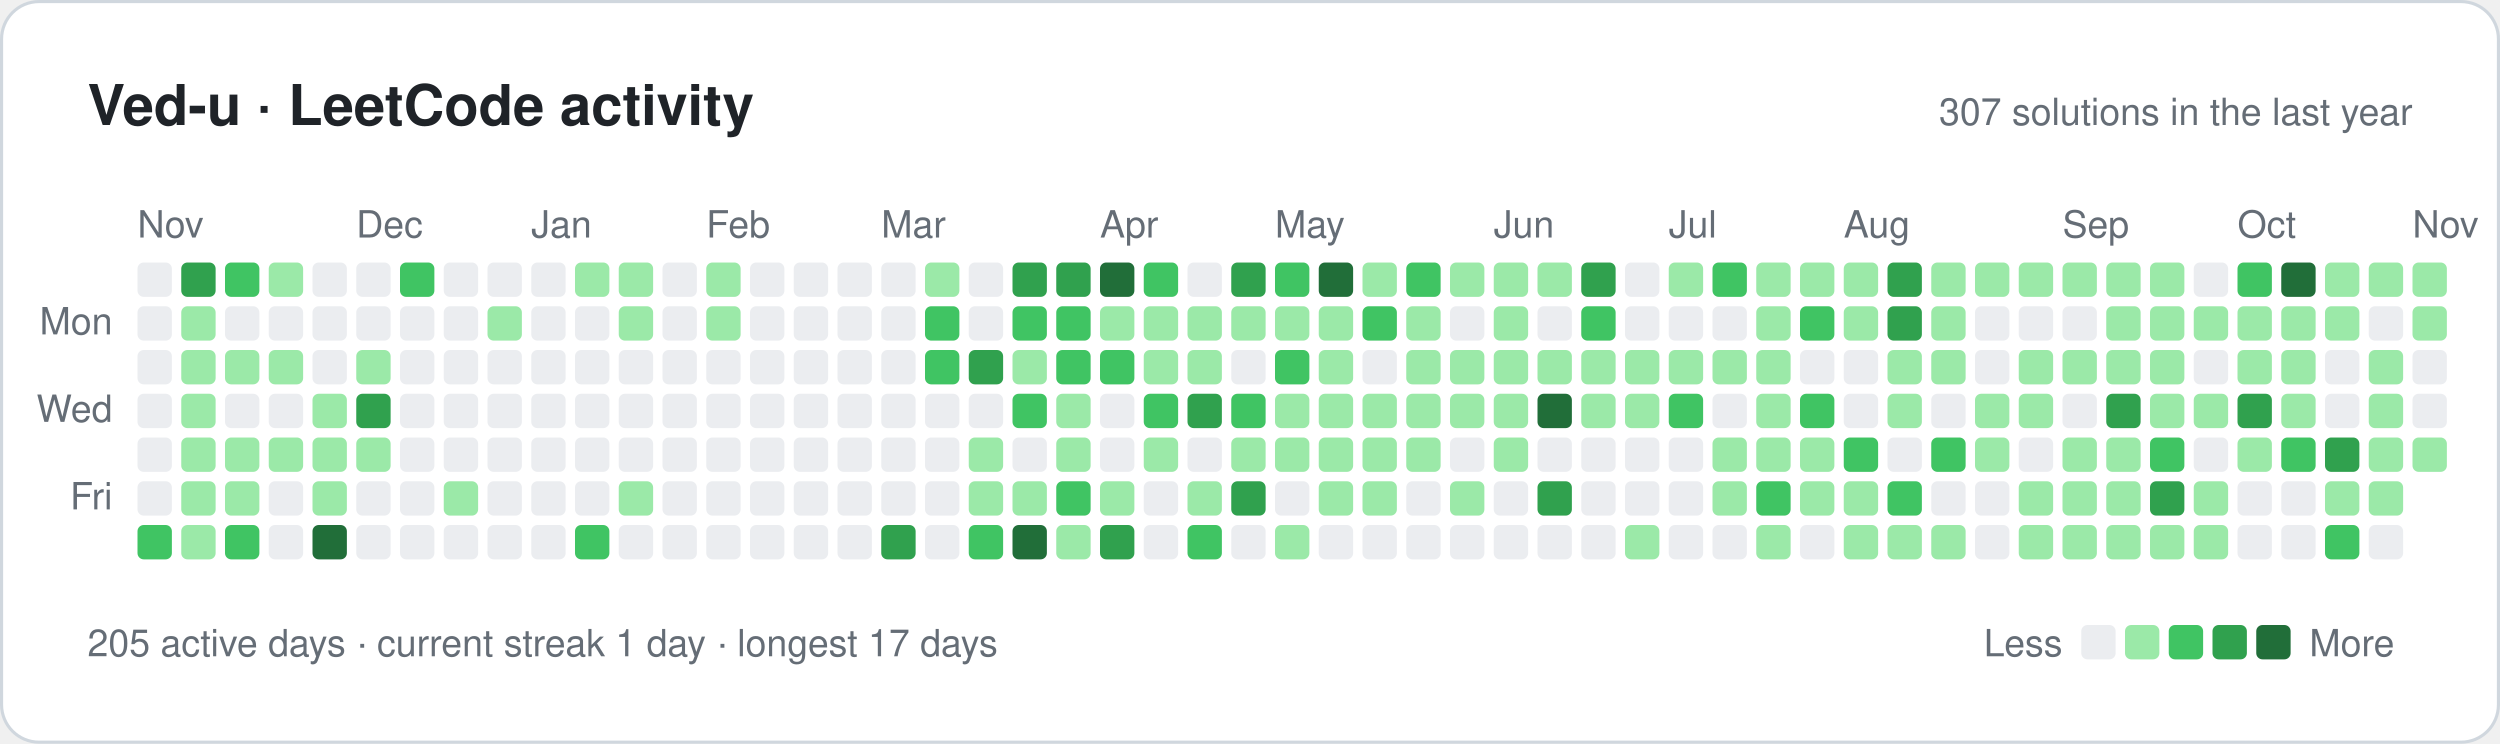
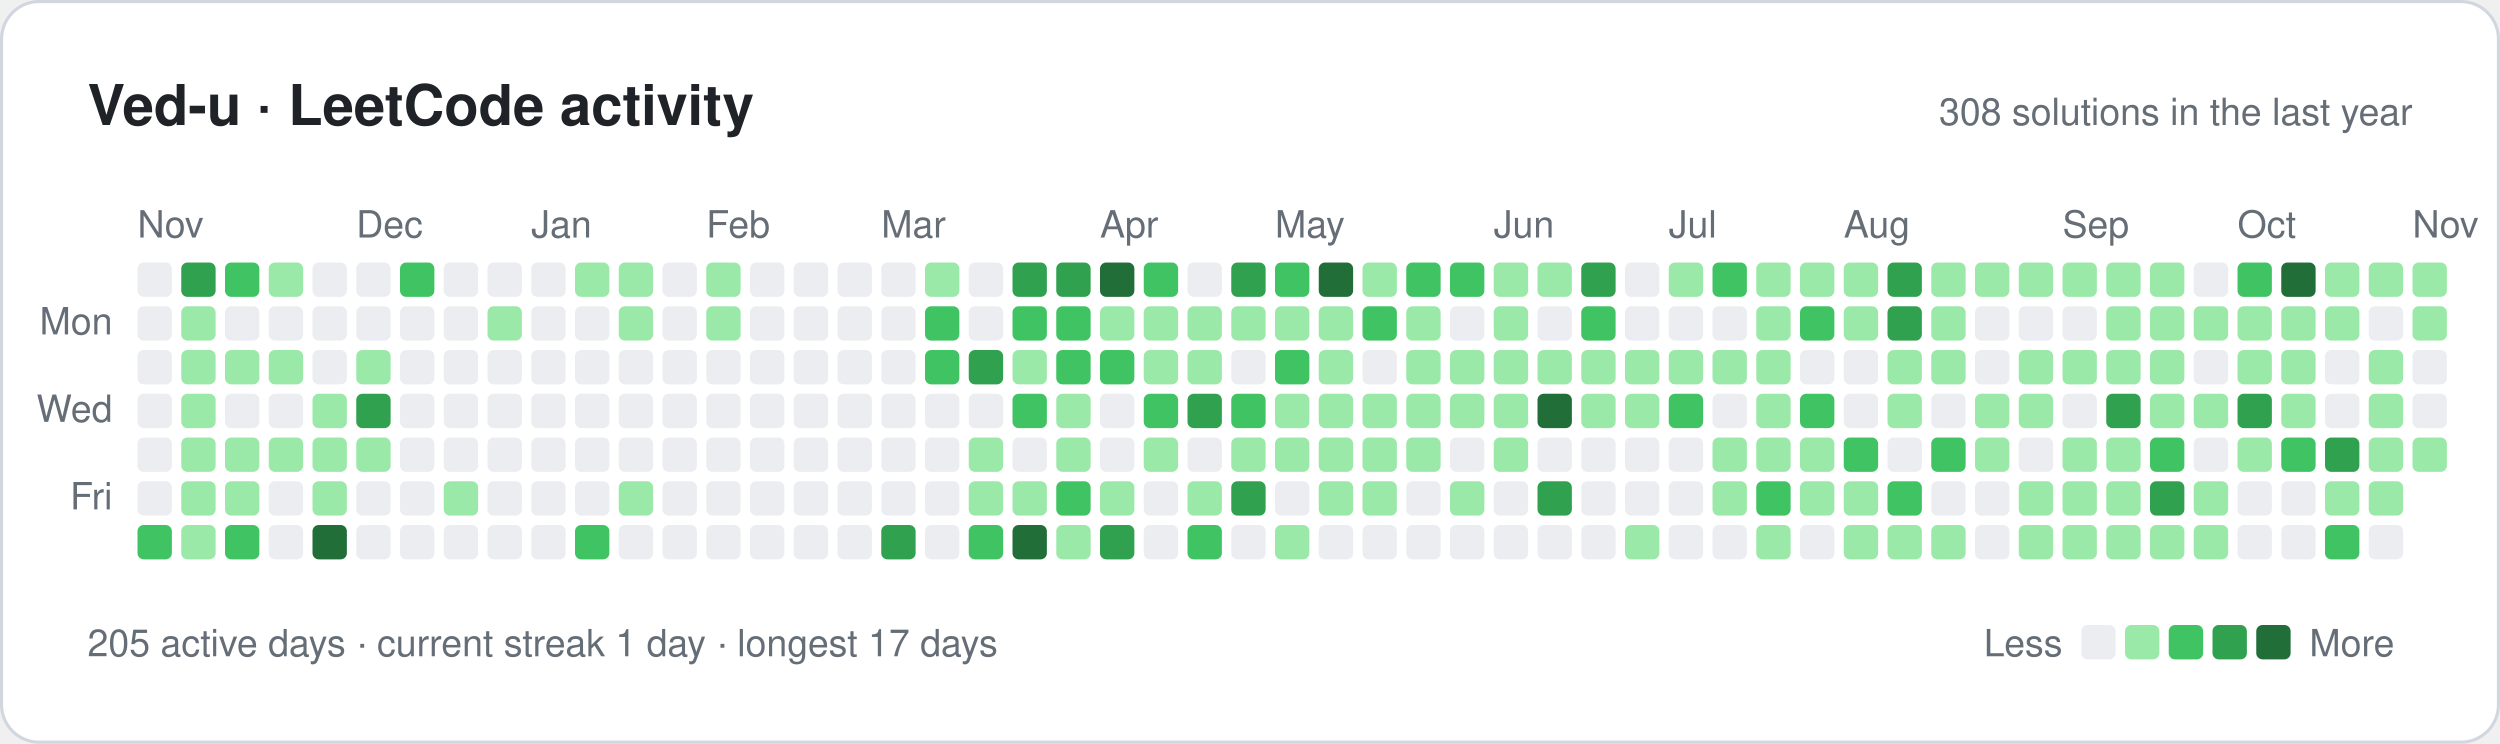
<svg xmlns="http://www.w3.org/2000/svg" width="800" height="238" viewBox="0 0 800 238" font-family="-apple-system,BlinkMacSystemFont,'Segoe UI',Helvetica,Arial,sans-serif" role="img" aria-labelledby="t">
  <style>
.bg{fill:#ffffff;stroke:#d0d7de}.title{fill:#1f2328;font-size:18px;font-weight:600}.muted{fill:#656d76;font-size:12px}
.label{fill:#1f2328;font-size:13px;font-weight:600}.value{fill:#1f2328;font-size:22px;font-weight:700}.value-sm{fill:#1f2328;font-size:14px;font-weight:700}
.total{fill:#1f2328;font-size:30px;font-weight:700}.track{fill:#eaeef2}.ring-track{stroke:#eaeef2}.divider{stroke:#d0d7de}.grid{stroke:#d0d7de;fill:none}
@media (prefers-color-scheme: dark){.bg{fill:#0d1117;stroke:#30363d}.title,.label,.value,.value-sm,.total{fill:#e6edf3}.muted{fill:#8b949e}.track{fill:#21262d}.ring-track{stroke:#21262d}.divider{stroke:#30363d}.grid{stroke:#30363d}}
@keyframes ls-fade{from{opacity:0;transform:translateY(6px)}to{opacity:1;transform:none}}
@keyframes ls-grow{from{transform:scaleX(0)}to{transform:scaleX(1)}}
@keyframes ls-pop{from{opacity:0;transform:scale(.2)}to{opacity:1;transform:scale(1)}}
@keyframes ls-pulse{0%,100%{opacity:1}50%{opacity:.3}}
.fade{animation:ls-fade .6s ease-out both}
.grow{transform-box:fill-box;transform-origin:left center;animation:ls-grow .9s cubic-bezier(.2,.7,.3,1) both}
.pulse{animation:ls-pulse 1.8s ease-in-out infinite}
.d1{animation-delay:0.12s}
.d2{animation-delay:0.24s}
.d3{animation-delay:0.36s}
.d4{animation-delay:0.48s}
.d5{animation-delay:0.60s}
.d6{animation-delay:0.72s}
.d7{animation-delay:0.84s}
.d8{animation-delay:0.96s}
@media (prefers-reduced-motion: reduce){*{animation:none!important}}
.h0{fill:#ebedf0}.h1{fill:#9be9a8}.h2{fill:#40c463}.h3{fill:#30a14e}.h4{fill:#216e39}
@media (prefers-color-scheme: dark){.h0{fill:#161b22}.h1{fill:#0e4429}.h2{fill:#006d32}.h3{fill:#26a641}.h4{fill:#39d353}}
</style>
  <rect x="0.5" y="0.5" width="799" height="237" rx="12" class="bg" />
  <g class="fade">
    <text x="28" y="40" class="title">Ved-u · LeetCode activity</text>
-     <text x="772" y="40" class="muted" text-anchor="end">307 solutions in the last year</text>
+     <text x="772" y="40" class="muted" text-anchor="end">308 solutions in the last year</text>
  </g>
  <text x="44" y="76" class="muted" font-size="11">Nov</text>
  <text x="114" y="76" class="muted" font-size="11">Dec</text>
  <text x="170" y="76" class="muted" font-size="11">Jan</text>
  <text x="226" y="76" class="muted" font-size="11">Feb</text>
  <text x="282" y="76" class="muted" font-size="11">Mar</text>
  <text x="352" y="76" class="muted" font-size="11">Apr</text>
  <text x="408" y="76" class="muted" font-size="11">May</text>
  <text x="478" y="76" class="muted" font-size="11">Jun</text>
  <text x="534" y="76" class="muted" font-size="11">Jul</text>
  <text x="590" y="76" class="muted" font-size="11">Aug</text>
  <text x="660" y="76" class="muted" font-size="11">Sep</text>
  <text x="716" y="76" class="muted" font-size="11">Oct</text>
  <text x="772" y="76" class="muted" font-size="11">Nov</text>
  <text x="36" y="107" class="muted" font-size="10" text-anchor="end">Mon</text>
  <text x="36" y="135" class="muted" font-size="10" text-anchor="end">Wed</text>
  <text x="36" y="163" class="muted" font-size="10" text-anchor="end">Fri</text>
  <g class="fade d1">
    <rect x="44" y="84" width="11" height="11" rx="2" class="h0" />
    <rect x="44" y="98" width="11" height="11" rx="2" class="h0" />
    <rect x="44" y="112" width="11" height="11" rx="2" class="h0" />
    <rect x="44" y="126" width="11" height="11" rx="2" class="h0" />
    <rect x="44" y="140" width="11" height="11" rx="2" class="h0" />
    <rect x="44" y="154" width="11" height="11" rx="2" class="h0" />
    <rect x="44" y="168" width="11" height="11" rx="2" class="h2" />
    <rect x="58" y="84" width="11" height="11" rx="2" class="h3" />
    <rect x="58" y="98" width="11" height="11" rx="2" class="h1" />
    <rect x="58" y="112" width="11" height="11" rx="2" class="h1" />
    <rect x="58" y="126" width="11" height="11" rx="2" class="h1" />
    <rect x="58" y="140" width="11" height="11" rx="2" class="h1" />
    <rect x="58" y="154" width="11" height="11" rx="2" class="h1" />
    <rect x="58" y="168" width="11" height="11" rx="2" class="h1" />
    <rect x="72" y="84" width="11" height="11" rx="2" class="h2" />
    <rect x="72" y="98" width="11" height="11" rx="2" class="h0" />
    <rect x="72" y="112" width="11" height="11" rx="2" class="h1" />
    <rect x="72" y="126" width="11" height="11" rx="2" class="h0" />
    <rect x="72" y="140" width="11" height="11" rx="2" class="h1" />
    <rect x="72" y="154" width="11" height="11" rx="2" class="h1" />
    <rect x="72" y="168" width="11" height="11" rx="2" class="h2" />
    <rect x="86" y="84" width="11" height="11" rx="2" class="h1" />
    <rect x="86" y="98" width="11" height="11" rx="2" class="h0" />
    <rect x="86" y="112" width="11" height="11" rx="2" class="h1" />
    <rect x="86" y="126" width="11" height="11" rx="2" class="h0" />
    <rect x="86" y="140" width="11" height="11" rx="2" class="h1" />
    <rect x="86" y="154" width="11" height="11" rx="2" class="h0" />
    <rect x="86" y="168" width="11" height="11" rx="2" class="h0" />
    <rect x="100" y="84" width="11" height="11" rx="2" class="h0" />
    <rect x="100" y="98" width="11" height="11" rx="2" class="h0" />
    <rect x="100" y="112" width="11" height="11" rx="2" class="h0" />
    <rect x="100" y="126" width="11" height="11" rx="2" class="h1" />
    <rect x="100" y="140" width="11" height="11" rx="2" class="h1" />
    <rect x="100" y="154" width="11" height="11" rx="2" class="h1" />
    <rect x="100" y="168" width="11" height="11" rx="2" class="h4" />
    <rect x="114" y="84" width="11" height="11" rx="2" class="h0" />
    <rect x="114" y="98" width="11" height="11" rx="2" class="h0" />
    <rect x="114" y="112" width="11" height="11" rx="2" class="h1" />
    <rect x="114" y="126" width="11" height="11" rx="2" class="h3" />
    <rect x="114" y="140" width="11" height="11" rx="2" class="h1" />
    <rect x="114" y="154" width="11" height="11" rx="2" class="h0" />
    <rect x="114" y="168" width="11" height="11" rx="2" class="h0" />
    <rect x="128" y="84" width="11" height="11" rx="2" class="h2" />
    <rect x="128" y="98" width="11" height="11" rx="2" class="h0" />
    <rect x="128" y="112" width="11" height="11" rx="2" class="h0" />
    <rect x="128" y="126" width="11" height="11" rx="2" class="h0" />
    <rect x="128" y="140" width="11" height="11" rx="2" class="h0" />
    <rect x="128" y="154" width="11" height="11" rx="2" class="h0" />
    <rect x="128" y="168" width="11" height="11" rx="2" class="h0" />
    <rect x="142" y="84" width="11" height="11" rx="2" class="h0" />
    <rect x="142" y="98" width="11" height="11" rx="2" class="h0" />
    <rect x="142" y="112" width="11" height="11" rx="2" class="h0" />
    <rect x="142" y="126" width="11" height="11" rx="2" class="h0" />
    <rect x="142" y="140" width="11" height="11" rx="2" class="h0" />
    <rect x="142" y="154" width="11" height="11" rx="2" class="h1" />
    <rect x="142" y="168" width="11" height="11" rx="2" class="h0" />
    <rect x="156" y="84" width="11" height="11" rx="2" class="h0" />
    <rect x="156" y="98" width="11" height="11" rx="2" class="h1" />
    <rect x="156" y="112" width="11" height="11" rx="2" class="h0" />
    <rect x="156" y="126" width="11" height="11" rx="2" class="h0" />
    <rect x="156" y="140" width="11" height="11" rx="2" class="h0" />
    <rect x="156" y="154" width="11" height="11" rx="2" class="h0" />
    <rect x="156" y="168" width="11" height="11" rx="2" class="h0" />
    <rect x="170" y="84" width="11" height="11" rx="2" class="h0" />
    <rect x="170" y="98" width="11" height="11" rx="2" class="h0" />
    <rect x="170" y="112" width="11" height="11" rx="2" class="h0" />
    <rect x="170" y="126" width="11" height="11" rx="2" class="h0" />
    <rect x="170" y="140" width="11" height="11" rx="2" class="h0" />
    <rect x="170" y="154" width="11" height="11" rx="2" class="h0" />
    <rect x="170" y="168" width="11" height="11" rx="2" class="h0" />
    <rect x="184" y="84" width="11" height="11" rx="2" class="h1" />
    <rect x="184" y="98" width="11" height="11" rx="2" class="h0" />
    <rect x="184" y="112" width="11" height="11" rx="2" class="h0" />
    <rect x="184" y="126" width="11" height="11" rx="2" class="h0" />
    <rect x="184" y="140" width="11" height="11" rx="2" class="h0" />
    <rect x="184" y="154" width="11" height="11" rx="2" class="h0" />
    <rect x="184" y="168" width="11" height="11" rx="2" class="h2" />
    <rect x="198" y="84" width="11" height="11" rx="2" class="h1" />
    <rect x="198" y="98" width="11" height="11" rx="2" class="h1" />
    <rect x="198" y="112" width="11" height="11" rx="2" class="h0" />
    <rect x="198" y="126" width="11" height="11" rx="2" class="h0" />
    <rect x="198" y="140" width="11" height="11" rx="2" class="h0" />
    <rect x="198" y="154" width="11" height="11" rx="2" class="h1" />
    <rect x="198" y="168" width="11" height="11" rx="2" class="h0" />
    <rect x="212" y="84" width="11" height="11" rx="2" class="h0" />
    <rect x="212" y="98" width="11" height="11" rx="2" class="h0" />
    <rect x="212" y="112" width="11" height="11" rx="2" class="h0" />
    <rect x="212" y="126" width="11" height="11" rx="2" class="h0" />
    <rect x="212" y="140" width="11" height="11" rx="2" class="h0" />
    <rect x="212" y="154" width="11" height="11" rx="2" class="h0" />
    <rect x="212" y="168" width="11" height="11" rx="2" class="h0" />
    <rect x="226" y="84" width="11" height="11" rx="2" class="h1" />
    <rect x="226" y="98" width="11" height="11" rx="2" class="h1" />
    <rect x="226" y="112" width="11" height="11" rx="2" class="h0" />
    <rect x="226" y="126" width="11" height="11" rx="2" class="h0" />
    <rect x="226" y="140" width="11" height="11" rx="2" class="h0" />
    <rect x="226" y="154" width="11" height="11" rx="2" class="h0" />
    <rect x="226" y="168" width="11" height="11" rx="2" class="h0" />
    <rect x="240" y="84" width="11" height="11" rx="2" class="h0" />
    <rect x="240" y="98" width="11" height="11" rx="2" class="h0" />
    <rect x="240" y="112" width="11" height="11" rx="2" class="h0" />
    <rect x="240" y="126" width="11" height="11" rx="2" class="h0" />
    <rect x="240" y="140" width="11" height="11" rx="2" class="h0" />
    <rect x="240" y="154" width="11" height="11" rx="2" class="h0" />
    <rect x="240" y="168" width="11" height="11" rx="2" class="h0" />
    <rect x="254" y="84" width="11" height="11" rx="2" class="h0" />
    <rect x="254" y="98" width="11" height="11" rx="2" class="h0" />
    <rect x="254" y="112" width="11" height="11" rx="2" class="h0" />
    <rect x="254" y="126" width="11" height="11" rx="2" class="h0" />
    <rect x="254" y="140" width="11" height="11" rx="2" class="h0" />
    <rect x="254" y="154" width="11" height="11" rx="2" class="h0" />
    <rect x="254" y="168" width="11" height="11" rx="2" class="h0" />
    <rect x="268" y="84" width="11" height="11" rx="2" class="h0" />
    <rect x="268" y="98" width="11" height="11" rx="2" class="h0" />
    <rect x="268" y="112" width="11" height="11" rx="2" class="h0" />
    <rect x="268" y="126" width="11" height="11" rx="2" class="h0" />
    <rect x="268" y="140" width="11" height="11" rx="2" class="h0" />
    <rect x="268" y="154" width="11" height="11" rx="2" class="h0" />
    <rect x="268" y="168" width="11" height="11" rx="2" class="h0" />
    <rect x="282" y="84" width="11" height="11" rx="2" class="h0" />
    <rect x="282" y="98" width="11" height="11" rx="2" class="h0" />
    <rect x="282" y="112" width="11" height="11" rx="2" class="h0" />
    <rect x="282" y="126" width="11" height="11" rx="2" class="h0" />
    <rect x="282" y="140" width="11" height="11" rx="2" class="h0" />
    <rect x="282" y="154" width="11" height="11" rx="2" class="h0" />
    <rect x="282" y="168" width="11" height="11" rx="2" class="h3" />
    <rect x="296" y="84" width="11" height="11" rx="2" class="h1" />
    <rect x="296" y="98" width="11" height="11" rx="2" class="h2" />
    <rect x="296" y="112" width="11" height="11" rx="2" class="h2" />
    <rect x="296" y="126" width="11" height="11" rx="2" class="h0" />
    <rect x="296" y="140" width="11" height="11" rx="2" class="h0" />
    <rect x="296" y="154" width="11" height="11" rx="2" class="h0" />
    <rect x="296" y="168" width="11" height="11" rx="2" class="h0" />
    <rect x="310" y="84" width="11" height="11" rx="2" class="h0" />
    <rect x="310" y="98" width="11" height="11" rx="2" class="h0" />
    <rect x="310" y="112" width="11" height="11" rx="2" class="h3" />
    <rect x="310" y="126" width="11" height="11" rx="2" class="h0" />
    <rect x="310" y="140" width="11" height="11" rx="2" class="h1" />
    <rect x="310" y="154" width="11" height="11" rx="2" class="h1" />
    <rect x="310" y="168" width="11" height="11" rx="2" class="h2" />
    <rect x="324" y="84" width="11" height="11" rx="2" class="h3" />
    <rect x="324" y="98" width="11" height="11" rx="2" class="h2" />
    <rect x="324" y="112" width="11" height="11" rx="2" class="h1" />
    <rect x="324" y="126" width="11" height="11" rx="2" class="h2" />
    <rect x="324" y="140" width="11" height="11" rx="2" class="h0" />
    <rect x="324" y="154" width="11" height="11" rx="2" class="h1" />
    <rect x="324" y="168" width="11" height="11" rx="2" class="h4" />
    <rect x="338" y="84" width="11" height="11" rx="2" class="h3" />
    <rect x="338" y="98" width="11" height="11" rx="2" class="h2" />
    <rect x="338" y="112" width="11" height="11" rx="2" class="h2" />
    <rect x="338" y="126" width="11" height="11" rx="2" class="h1" />
    <rect x="338" y="140" width="11" height="11" rx="2" class="h1" />
    <rect x="338" y="154" width="11" height="11" rx="2" class="h2" />
    <rect x="338" y="168" width="11" height="11" rx="2" class="h1" />
    <rect x="352" y="84" width="11" height="11" rx="2" class="h4" />
    <rect x="352" y="98" width="11" height="11" rx="2" class="h1" />
    <rect x="352" y="112" width="11" height="11" rx="2" class="h2" />
    <rect x="352" y="126" width="11" height="11" rx="2" class="h0" />
    <rect x="352" y="140" width="11" height="11" rx="2" class="h0" />
    <rect x="352" y="154" width="11" height="11" rx="2" class="h1" />
    <rect x="352" y="168" width="11" height="11" rx="2" class="h3" />
    <rect x="366" y="84" width="11" height="11" rx="2" class="h2" />
    <rect x="366" y="98" width="11" height="11" rx="2" class="h1" />
    <rect x="366" y="112" width="11" height="11" rx="2" class="h1" />
    <rect x="366" y="126" width="11" height="11" rx="2" class="h2" />
    <rect x="366" y="140" width="11" height="11" rx="2" class="h1" />
    <rect x="366" y="154" width="11" height="11" rx="2" class="h0" />
    <rect x="366" y="168" width="11" height="11" rx="2" class="h0" />
    <rect x="380" y="84" width="11" height="11" rx="2" class="h0" />
    <rect x="380" y="98" width="11" height="11" rx="2" class="h1" />
    <rect x="380" y="112" width="11" height="11" rx="2" class="h1" />
    <rect x="380" y="126" width="11" height="11" rx="2" class="h3" />
    <rect x="380" y="140" width="11" height="11" rx="2" class="h0" />
    <rect x="380" y="154" width="11" height="11" rx="2" class="h1" />
    <rect x="380" y="168" width="11" height="11" rx="2" class="h2" />
    <rect x="394" y="84" width="11" height="11" rx="2" class="h3" />
    <rect x="394" y="98" width="11" height="11" rx="2" class="h1" />
    <rect x="394" y="112" width="11" height="11" rx="2" class="h0" />
    <rect x="394" y="126" width="11" height="11" rx="2" class="h2" />
    <rect x="394" y="140" width="11" height="11" rx="2" class="h1" />
    <rect x="394" y="154" width="11" height="11" rx="2" class="h3" />
    <rect x="394" y="168" width="11" height="11" rx="2" class="h0" />
    <rect x="408" y="84" width="11" height="11" rx="2" class="h2" />
    <rect x="408" y="98" width="11" height="11" rx="2" class="h1" />
    <rect x="408" y="112" width="11" height="11" rx="2" class="h2" />
    <rect x="408" y="126" width="11" height="11" rx="2" class="h1" />
    <rect x="408" y="140" width="11" height="11" rx="2" class="h1" />
    <rect x="408" y="154" width="11" height="11" rx="2" class="h0" />
    <rect x="408" y="168" width="11" height="11" rx="2" class="h1" />
    <rect x="422" y="84" width="11" height="11" rx="2" class="h4" />
    <rect x="422" y="98" width="11" height="11" rx="2" class="h1" />
    <rect x="422" y="112" width="11" height="11" rx="2" class="h1" />
    <rect x="422" y="126" width="11" height="11" rx="2" class="h1" />
    <rect x="422" y="140" width="11" height="11" rx="2" class="h1" />
    <rect x="422" y="154" width="11" height="11" rx="2" class="h1" />
    <rect x="422" y="168" width="11" height="11" rx="2" class="h0" />
    <rect x="436" y="84" width="11" height="11" rx="2" class="h1" />
    <rect x="436" y="98" width="11" height="11" rx="2" class="h2" />
    <rect x="436" y="112" width="11" height="11" rx="2" class="h0" />
    <rect x="436" y="126" width="11" height="11" rx="2" class="h1" />
    <rect x="436" y="140" width="11" height="11" rx="2" class="h1" />
    <rect x="436" y="154" width="11" height="11" rx="2" class="h1" />
    <rect x="436" y="168" width="11" height="11" rx="2" class="h0" />
    <rect x="450" y="84" width="11" height="11" rx="2" class="h2" />
    <rect x="450" y="98" width="11" height="11" rx="2" class="h1" />
    <rect x="450" y="112" width="11" height="11" rx="2" class="h1" />
    <rect x="450" y="126" width="11" height="11" rx="2" class="h1" />
    <rect x="450" y="140" width="11" height="11" rx="2" class="h1" />
    <rect x="450" y="154" width="11" height="11" rx="2" class="h0" />
    <rect x="450" y="168" width="11" height="11" rx="2" class="h0" />
-     <rect x="464" y="84" width="11" height="11" rx="2" class="h1" />
+     <rect x="464" y="84" width="11" height="11" rx="2" class="h2" />
    <rect x="464" y="98" width="11" height="11" rx="2" class="h0" />
    <rect x="464" y="112" width="11" height="11" rx="2" class="h1" />
    <rect x="464" y="126" width="11" height="11" rx="2" class="h1" />
    <rect x="464" y="140" width="11" height="11" rx="2" class="h0" />
    <rect x="464" y="154" width="11" height="11" rx="2" class="h1" />
    <rect x="464" y="168" width="11" height="11" rx="2" class="h0" />
    <rect x="478" y="84" width="11" height="11" rx="2" class="h1" />
    <rect x="478" y="98" width="11" height="11" rx="2" class="h1" />
    <rect x="478" y="112" width="11" height="11" rx="2" class="h1" />
    <rect x="478" y="126" width="11" height="11" rx="2" class="h1" />
    <rect x="478" y="140" width="11" height="11" rx="2" class="h1" />
    <rect x="478" y="154" width="11" height="11" rx="2" class="h0" />
    <rect x="478" y="168" width="11" height="11" rx="2" class="h0" />
    <rect x="492" y="84" width="11" height="11" rx="2" class="h1" />
    <rect x="492" y="98" width="11" height="11" rx="2" class="h0" />
    <rect x="492" y="112" width="11" height="11" rx="2" class="h1" />
    <rect x="492" y="126" width="11" height="11" rx="2" class="h4" />
    <rect x="492" y="140" width="11" height="11" rx="2" class="h0" />
    <rect x="492" y="154" width="11" height="11" rx="2" class="h3" />
    <rect x="492" y="168" width="11" height="11" rx="2" class="h0" />
    <rect x="506" y="84" width="11" height="11" rx="2" class="h3" />
    <rect x="506" y="98" width="11" height="11" rx="2" class="h2" />
    <rect x="506" y="112" width="11" height="11" rx="2" class="h1" />
    <rect x="506" y="126" width="11" height="11" rx="2" class="h1" />
    <rect x="506" y="140" width="11" height="11" rx="2" class="h0" />
    <rect x="506" y="154" width="11" height="11" rx="2" class="h0" />
    <rect x="506" y="168" width="11" height="11" rx="2" class="h0" />
    <rect x="520" y="84" width="11" height="11" rx="2" class="h0" />
    <rect x="520" y="98" width="11" height="11" rx="2" class="h0" />
    <rect x="520" y="112" width="11" height="11" rx="2" class="h1" />
    <rect x="520" y="126" width="11" height="11" rx="2" class="h1" />
    <rect x="520" y="140" width="11" height="11" rx="2" class="h0" />
    <rect x="520" y="154" width="11" height="11" rx="2" class="h0" />
    <rect x="520" y="168" width="11" height="11" rx="2" class="h1" />
    <rect x="534" y="84" width="11" height="11" rx="2" class="h1" />
    <rect x="534" y="98" width="11" height="11" rx="2" class="h0" />
    <rect x="534" y="112" width="11" height="11" rx="2" class="h1" />
    <rect x="534" y="126" width="11" height="11" rx="2" class="h2" />
    <rect x="534" y="140" width="11" height="11" rx="2" class="h0" />
    <rect x="534" y="154" width="11" height="11" rx="2" class="h0" />
    <rect x="534" y="168" width="11" height="11" rx="2" class="h0" />
    <rect x="548" y="84" width="11" height="11" rx="2" class="h2" />
    <rect x="548" y="98" width="11" height="11" rx="2" class="h0" />
    <rect x="548" y="112" width="11" height="11" rx="2" class="h1" />
    <rect x="548" y="126" width="11" height="11" rx="2" class="h0" />
    <rect x="548" y="140" width="11" height="11" rx="2" class="h1" />
    <rect x="548" y="154" width="11" height="11" rx="2" class="h1" />
    <rect x="548" y="168" width="11" height="11" rx="2" class="h0" />
    <rect x="562" y="84" width="11" height="11" rx="2" class="h1" />
    <rect x="562" y="98" width="11" height="11" rx="2" class="h1" />
    <rect x="562" y="112" width="11" height="11" rx="2" class="h1" />
    <rect x="562" y="126" width="11" height="11" rx="2" class="h1" />
    <rect x="562" y="140" width="11" height="11" rx="2" class="h1" />
    <rect x="562" y="154" width="11" height="11" rx="2" class="h2" />
    <rect x="562" y="168" width="11" height="11" rx="2" class="h1" />
    <rect x="576" y="84" width="11" height="11" rx="2" class="h1" />
    <rect x="576" y="98" width="11" height="11" rx="2" class="h2" />
    <rect x="576" y="112" width="11" height="11" rx="2" class="h0" />
    <rect x="576" y="126" width="11" height="11" rx="2" class="h2" />
    <rect x="576" y="140" width="11" height="11" rx="2" class="h1" />
    <rect x="576" y="154" width="11" height="11" rx="2" class="h1" />
    <rect x="576" y="168" width="11" height="11" rx="2" class="h0" />
    <rect x="590" y="84" width="11" height="11" rx="2" class="h1" />
    <rect x="590" y="98" width="11" height="11" rx="2" class="h1" />
    <rect x="590" y="112" width="11" height="11" rx="2" class="h0" />
    <rect x="590" y="126" width="11" height="11" rx="2" class="h0" />
    <rect x="590" y="140" width="11" height="11" rx="2" class="h2" />
    <rect x="590" y="154" width="11" height="11" rx="2" class="h1" />
    <rect x="590" y="168" width="11" height="11" rx="2" class="h1" />
    <rect x="604" y="84" width="11" height="11" rx="2" class="h3" />
    <rect x="604" y="98" width="11" height="11" rx="2" class="h3" />
    <rect x="604" y="112" width="11" height="11" rx="2" class="h1" />
    <rect x="604" y="126" width="11" height="11" rx="2" class="h1" />
    <rect x="604" y="140" width="11" height="11" rx="2" class="h0" />
    <rect x="604" y="154" width="11" height="11" rx="2" class="h2" />
    <rect x="604" y="168" width="11" height="11" rx="2" class="h1" />
    <rect x="618" y="84" width="11" height="11" rx="2" class="h1" />
    <rect x="618" y="98" width="11" height="11" rx="2" class="h1" />
    <rect x="618" y="112" width="11" height="11" rx="2" class="h1" />
    <rect x="618" y="126" width="11" height="11" rx="2" class="h0" />
    <rect x="618" y="140" width="11" height="11" rx="2" class="h2" />
    <rect x="618" y="154" width="11" height="11" rx="2" class="h0" />
    <rect x="618" y="168" width="11" height="11" rx="2" class="h1" />
    <rect x="632" y="84" width="11" height="11" rx="2" class="h1" />
    <rect x="632" y="98" width="11" height="11" rx="2" class="h0" />
    <rect x="632" y="112" width="11" height="11" rx="2" class="h0" />
    <rect x="632" y="126" width="11" height="11" rx="2" class="h1" />
    <rect x="632" y="140" width="11" height="11" rx="2" class="h1" />
    <rect x="632" y="154" width="11" height="11" rx="2" class="h0" />
    <rect x="632" y="168" width="11" height="11" rx="2" class="h0" />
    <rect x="646" y="84" width="11" height="11" rx="2" class="h1" />
    <rect x="646" y="98" width="11" height="11" rx="2" class="h0" />
    <rect x="646" y="112" width="11" height="11" rx="2" class="h1" />
    <rect x="646" y="126" width="11" height="11" rx="2" class="h1" />
    <rect x="646" y="140" width="11" height="11" rx="2" class="h0" />
    <rect x="646" y="154" width="11" height="11" rx="2" class="h1" />
    <rect x="646" y="168" width="11" height="11" rx="2" class="h1" />
    <rect x="660" y="84" width="11" height="11" rx="2" class="h1" />
    <rect x="660" y="98" width="11" height="11" rx="2" class="h0" />
    <rect x="660" y="112" width="11" height="11" rx="2" class="h1" />
    <rect x="660" y="126" width="11" height="11" rx="2" class="h0" />
    <rect x="660" y="140" width="11" height="11" rx="2" class="h1" />
    <rect x="660" y="154" width="11" height="11" rx="2" class="h1" />
    <rect x="660" y="168" width="11" height="11" rx="2" class="h1" />
    <rect x="674" y="84" width="11" height="11" rx="2" class="h1" />
    <rect x="674" y="98" width="11" height="11" rx="2" class="h1" />
    <rect x="674" y="112" width="11" height="11" rx="2" class="h1" />
    <rect x="674" y="126" width="11" height="11" rx="2" class="h3" />
    <rect x="674" y="140" width="11" height="11" rx="2" class="h1" />
    <rect x="674" y="154" width="11" height="11" rx="2" class="h1" />
    <rect x="674" y="168" width="11" height="11" rx="2" class="h1" />
    <rect x="688" y="84" width="11" height="11" rx="2" class="h1" />
    <rect x="688" y="98" width="11" height="11" rx="2" class="h1" />
    <rect x="688" y="112" width="11" height="11" rx="2" class="h1" />
    <rect x="688" y="126" width="11" height="11" rx="2" class="h1" />
    <rect x="688" y="140" width="11" height="11" rx="2" class="h2" />
    <rect x="688" y="154" width="11" height="11" rx="2" class="h3" />
    <rect x="688" y="168" width="11" height="11" rx="2" class="h1" />
    <rect x="702" y="84" width="11" height="11" rx="2" class="h0" />
    <rect x="702" y="98" width="11" height="11" rx="2" class="h1" />
    <rect x="702" y="112" width="11" height="11" rx="2" class="h0" />
    <rect x="702" y="126" width="11" height="11" rx="2" class="h1" />
    <rect x="702" y="140" width="11" height="11" rx="2" class="h0" />
    <rect x="702" y="154" width="11" height="11" rx="2" class="h1" />
    <rect x="702" y="168" width="11" height="11" rx="2" class="h1" />
    <rect x="716" y="84" width="11" height="11" rx="2" class="h2" />
    <rect x="716" y="98" width="11" height="11" rx="2" class="h1" />
    <rect x="716" y="112" width="11" height="11" rx="2" class="h1" />
    <rect x="716" y="126" width="11" height="11" rx="2" class="h3" />
    <rect x="716" y="140" width="11" height="11" rx="2" class="h1" />
    <rect x="716" y="154" width="11" height="11" rx="2" class="h0" />
    <rect x="716" y="168" width="11" height="11" rx="2" class="h0" />
    <rect x="730" y="84" width="11" height="11" rx="2" class="h4" />
    <rect x="730" y="98" width="11" height="11" rx="2" class="h1" />
    <rect x="730" y="112" width="11" height="11" rx="2" class="h1" />
    <rect x="730" y="126" width="11" height="11" rx="2" class="h1" />
    <rect x="730" y="140" width="11" height="11" rx="2" class="h2" />
    <rect x="730" y="154" width="11" height="11" rx="2" class="h0" />
    <rect x="730" y="168" width="11" height="11" rx="2" class="h0" />
    <rect x="744" y="84" width="11" height="11" rx="2" class="h1" />
    <rect x="744" y="98" width="11" height="11" rx="2" class="h1" />
    <rect x="744" y="112" width="11" height="11" rx="2" class="h0" />
    <rect x="744" y="126" width="11" height="11" rx="2" class="h0" />
    <rect x="744" y="140" width="11" height="11" rx="2" class="h3" />
    <rect x="744" y="154" width="11" height="11" rx="2" class="h1" />
    <rect x="744" y="168" width="11" height="11" rx="2" class="h2" />
    <rect x="758" y="84" width="11" height="11" rx="2" class="h1" />
    <rect x="758" y="98" width="11" height="11" rx="2" class="h0" />
    <rect x="758" y="112" width="11" height="11" rx="2" class="h1" />
    <rect x="758" y="126" width="11" height="11" rx="2" class="h1" />
    <rect x="758" y="140" width="11" height="11" rx="2" class="h1" />
    <rect x="758" y="154" width="11" height="11" rx="2" class="h1" />
    <rect x="758" y="168" width="11" height="11" rx="2" class="h0" />
    <rect x="772" y="84" width="11" height="11" rx="2" class="h1" />
    <rect x="772" y="98" width="11" height="11" rx="2" class="h1" />
    <rect x="772" y="112" width="11" height="11" rx="2" class="h0" />
    <rect x="772" y="126" width="11" height="11" rx="2" class="h0" />
    <rect x="772" y="140" width="11" height="11" rx="2" class="h1" />
  </g>
  <text x="28" y="210" class="muted">205 active days · current streak 1 day · longest 17 days</text>
  <text x="660" y="210" class="muted" text-anchor="end">Less</text>
  <rect x="666" y="200" width="11" height="11" rx="2" class="h0" />
  <rect x="680" y="200" width="11" height="11" rx="2" class="h1" />
  <rect x="694" y="200" width="11" height="11" rx="2" class="h2" />
  <rect x="708" y="200" width="11" height="11" rx="2" class="h3" />
  <rect x="722" y="200" width="11" height="11" rx="2" class="h4" />
  <text x="739" y="210" class="muted">More</text>
</svg>
